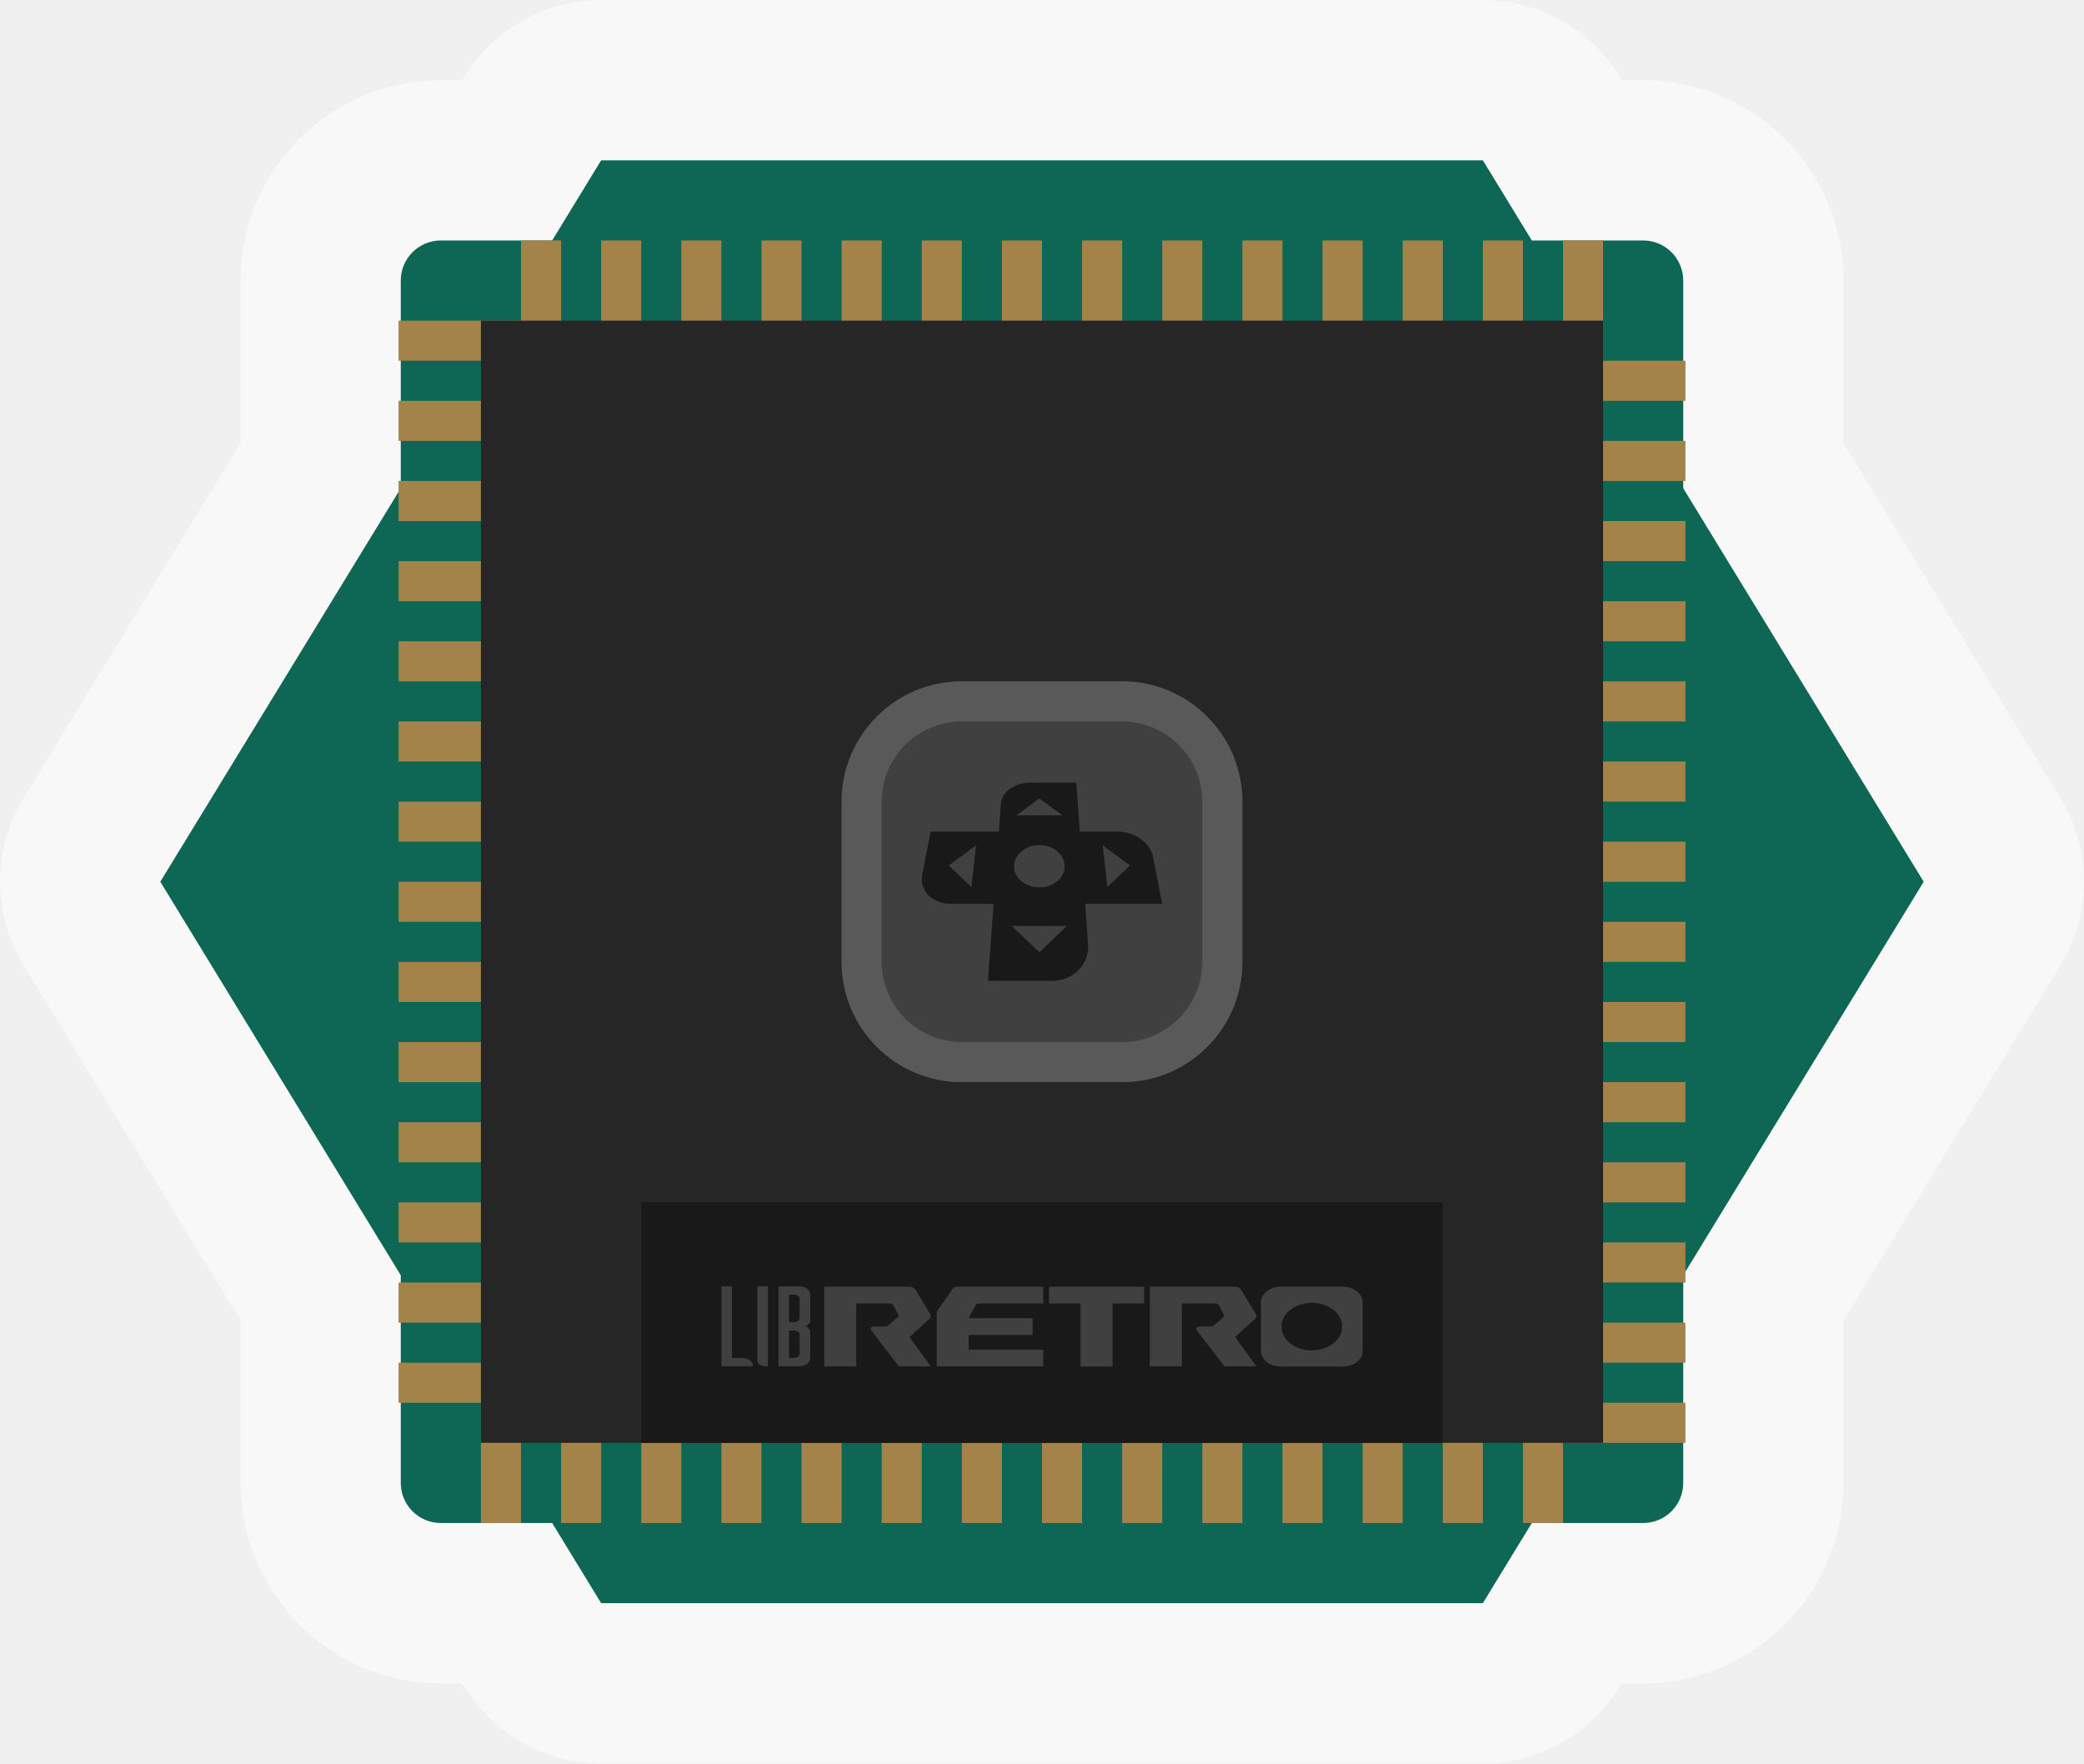
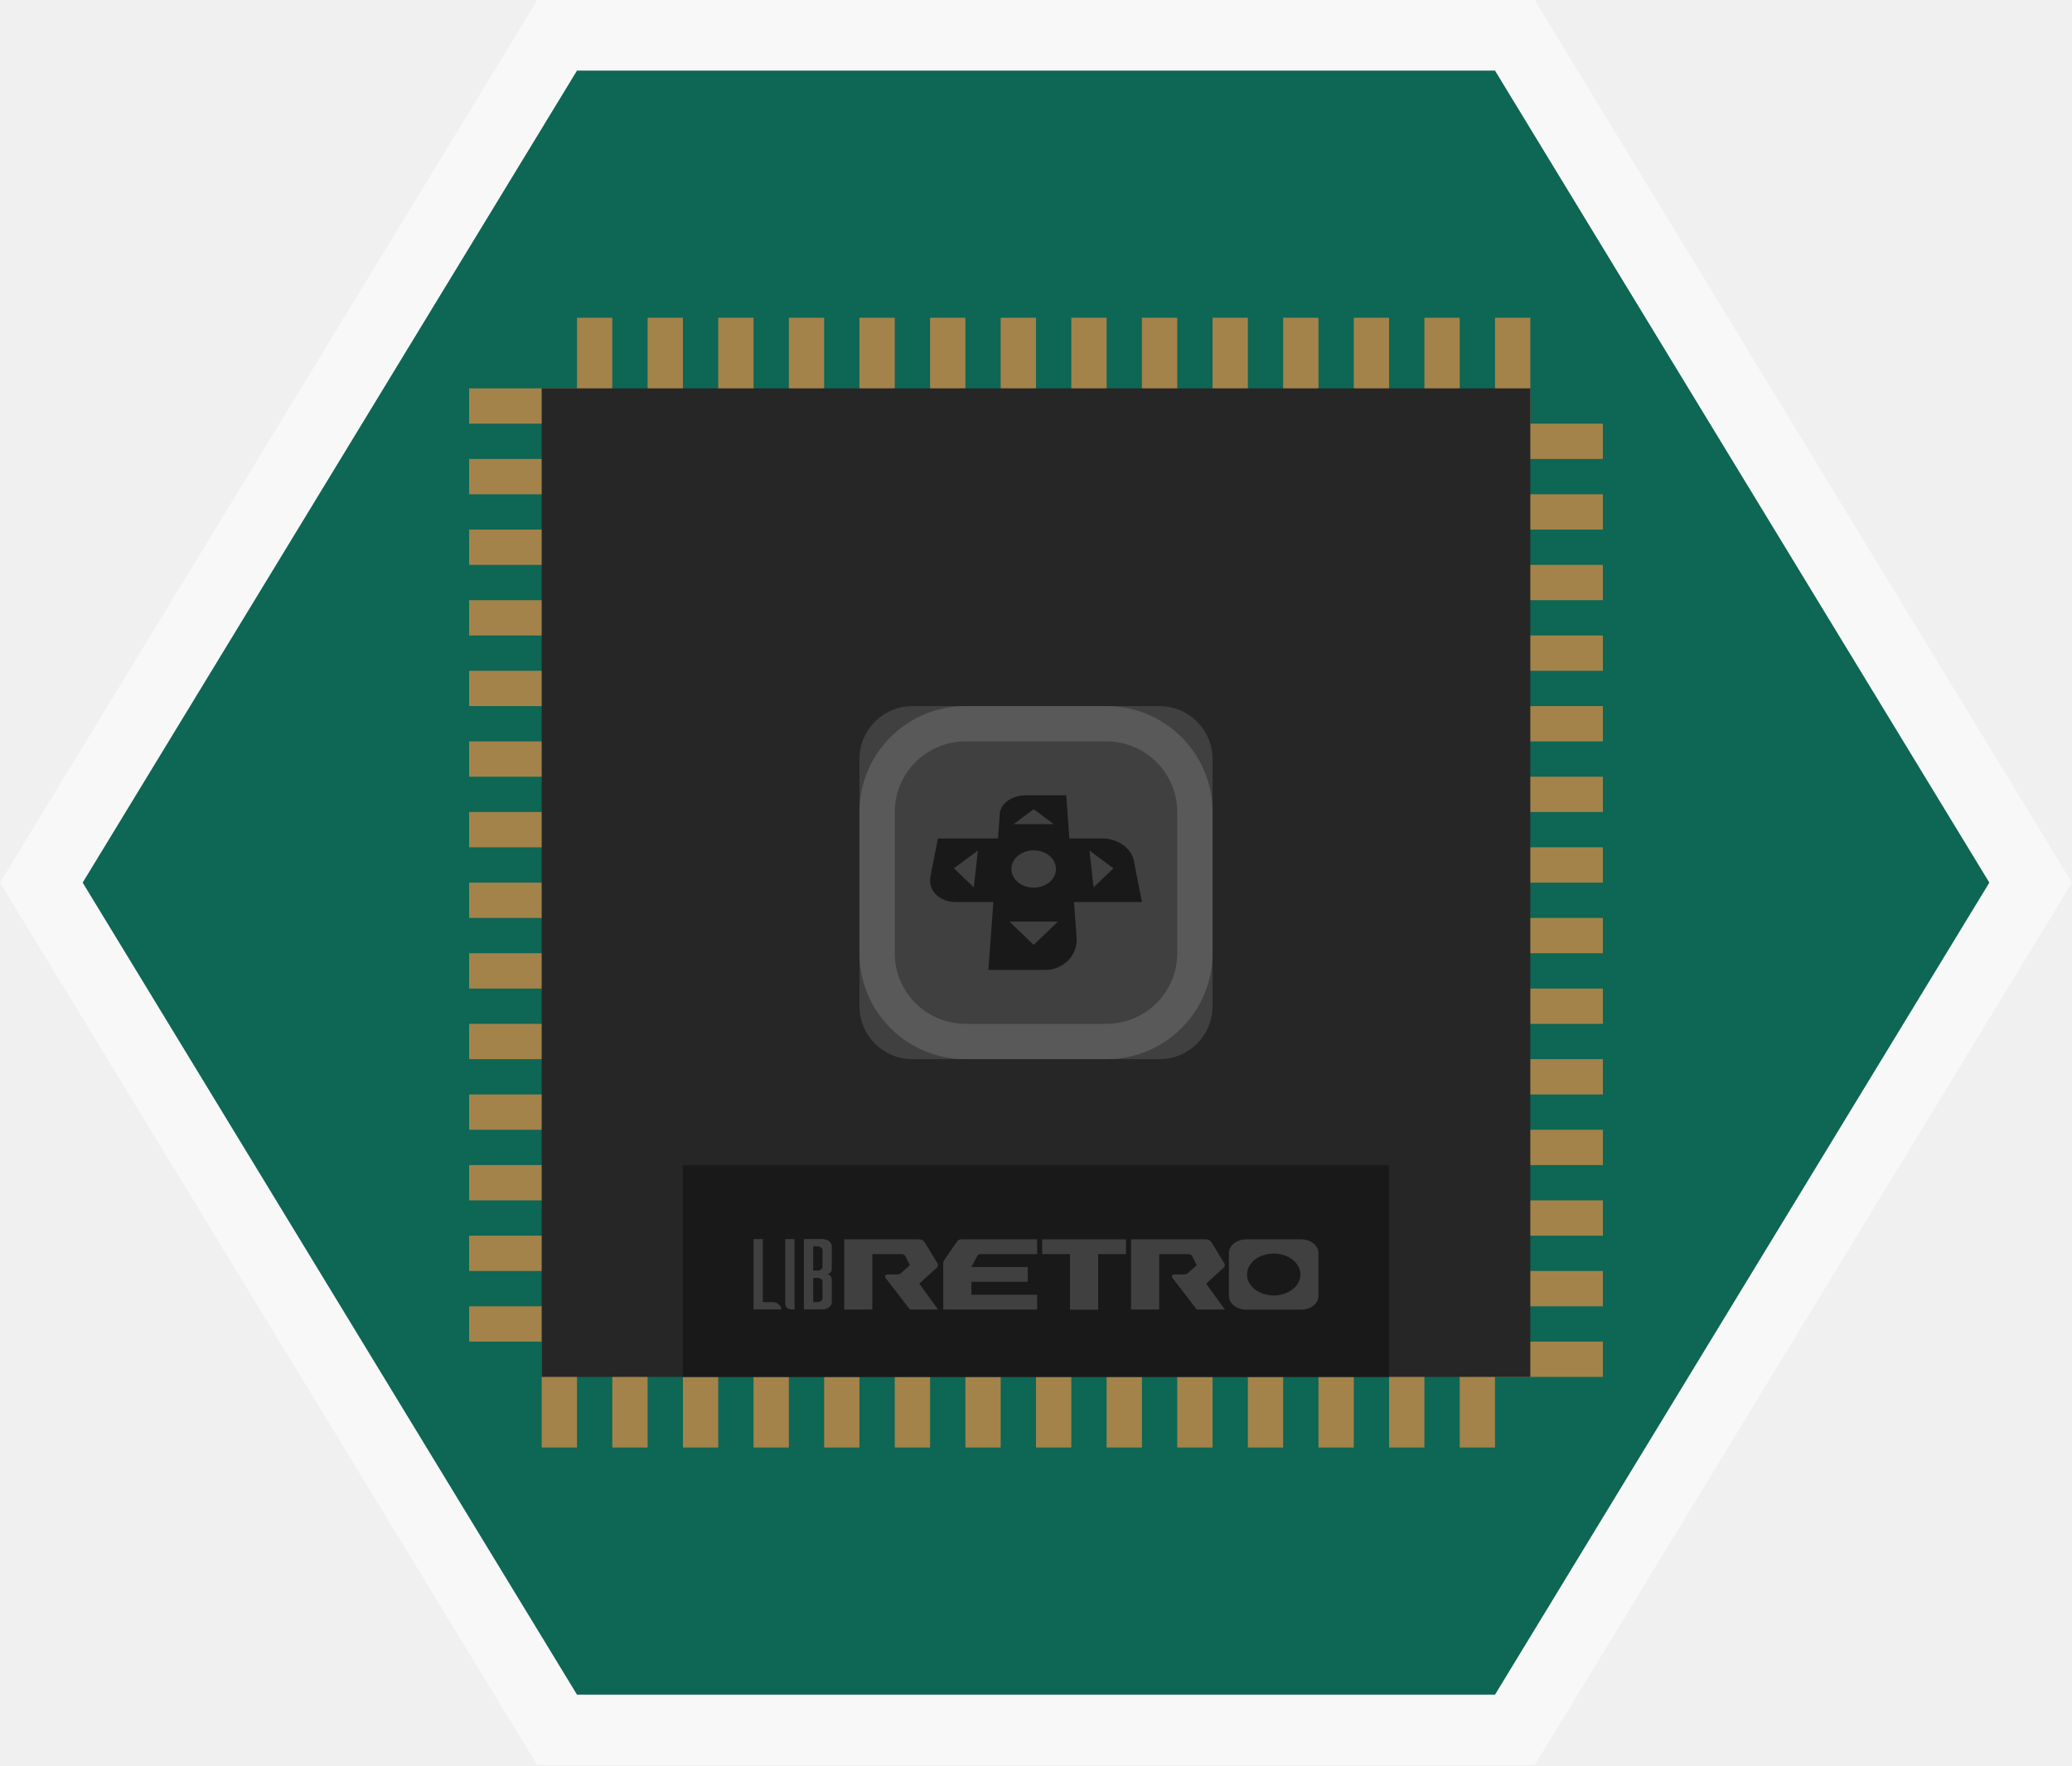
- <svg xmlns="http://www.w3.org/2000/svg" viewBox="0 0 138.666 117.333" height="117.333" width="138.666" xml:space="preserve" id="svg2" version="1.1">
+ <svg xmlns="http://www.w3.org/2000/svg" viewBox="0 0 312.974 266.667" height="266.667" width="312.974" xml:space="preserve" id="svg2" version="1.1">
  <defs id="defs6">
    <clipPath id="clipPath18" clipPathUnits="userSpaceOnUse">
      <path id="path16" d="M 0,256 H 256 V 0 H 0 Z" />
    </clipPath>
    <clipPath id="clipPath26" clipPathUnits="userSpaceOnUse">
-       <path id="path24" d="M 76,172 H 180 V 84 H 76 Z" />
+       <path id="path24" d="M 10.634,228 H 245.365 V 28 H 10.634 Z" />
+     </clipPath>
+     <clipPath id="clipPath160" clipPathUnits="userSpaceOnUse">
+       <path id="path158" d="M 0,256 H 256 V 0 H 0 Z" />
    </clipPath>
  </defs>
-   <g transform="matrix(1.333333,0,0,-1.333333,-101.3337,229.3333)" id="g10">
+   <g transform="matrix(1.333333,0,0,-1.333333,-14.17933,304)" id="g10">
    <g id="g12">
      <g clip-path="url(#clipPath18)" id="g14">
        <g id="g20">
          <g id="g22" />
          <g id="g34">
            <g style="opacity:0.5" id="g32" clip-path="url(#clipPath26)">
-               <g id="g30" transform="translate(150,172)">
-                 <path id="path28" style="fill:#ffffff;fill-opacity:1;fill-rule:nonzero;stroke:none" d="m 0,0 h -44 c -2.787,0 -5.373,-1.45 -6.826,-3.829 L -50.931,-4 H -52 c -5.514,0 -10,-4.486 -10,-10 v -8.113 l -10.826,-17.716 c -1.565,-2.56 -1.565,-5.781 0,-8.343 L -62,-65.888 V -74 c 0,-5.514 4.486,-10 10,-10 h 1.069 l 0.105,-0.172 C -49.373,-86.55 -46.787,-88 -44,-88 H 0 c 2.787,0 5.373,1.45 6.826,3.828 L 6.931,-84 H 8 c 5.514,0 10,4.486 10,10 v 8.112 l 10.826,17.716 c 1.566,2.562 1.566,5.783 0,8.343 L 18,-22.113 V -14 C 18,-8.486 13.514,-4 8,-4 H 6.931 L 6.826,-3.829 C 5.373,-1.45 2.787,0 0,0" />
+               <g id="g30" transform="translate(184.4961,228)">
+                 <path id="path28" style="fill:#ffffff;fill-opacity:1;fill-rule:nonzero;stroke:none" d="m 0,0 h -4.496 -104 -4.496 l -2.338,-3.84 -56,-92 -2.532,-4.16 2.532,-4.159 56,-92 2.338,-3.841 h 4.496 104 H 0 l 2.338,3.841 56,92 2.531,4.159 -2.531,4.16 -56,92 z" />
              </g>
            </g>
          </g>
        </g>
-         <g transform="translate(160,108.3633)" id="g36">
-           <path id="path38" style="fill:#0e6654;fill-opacity:1;fill-rule:nonzero;stroke:none" d="M 0,0 12,19.637 0,39.273 v 10.364 c 0,1.104 -0.896,2 -2,2 h -5.556 l -2.444,4 h -44 l -2.444,-4 H -62 c -1.104,0 -2,-0.896 -2,-2 V 39.273 L -76,19.637 -64,0 v -10.363 c 0,-1.105 0.896,-2 2,-2 h 5.556 l 2.444,-4 h 44 l 2.444,4 H -2 c 1.104,0 2,0.895 2,2 z" />
+       </g>
+     </g>
+     <g transform="translate(180,220)" id="g36">
+       <path id="path38" style="fill:#0e6654;fill-opacity:1;fill-rule:nonzero;stroke:none" d="m 0,0 h -104 l -56,-92 56,-92 H 0 l 56,92 z" />
+     </g>
+     <path id="path40" style="fill:#a3834a;fill-opacity:1;fill-rule:nonzero;stroke:none" d="m 80,176 h -4 v 16 h 4 z" />
+     <path id="path42" style="fill:#a3834a;fill-opacity:1;fill-rule:nonzero;stroke:none" d="m 88,176 h -4 v 16 h 4 z" />
+     <path id="path44" style="fill:#a3834a;fill-opacity:1;fill-rule:nonzero;stroke:none" d="m 96,176 h -4 v 16 h 4 z" />
+     <path id="path46" style="fill:#a3834a;fill-opacity:1;fill-rule:nonzero;stroke:none" d="m 104,176 h -4 v 16 h 4 z" />
+     <path id="path48" style="fill:#a3834a;fill-opacity:1;fill-rule:nonzero;stroke:none" d="m 112,176 h -4 v 16 h 4 z" />
+     <path id="path50" style="fill:#a3834a;fill-opacity:1;fill-rule:nonzero;stroke:none" d="m 120,176 h -4 v 16 h 4 z" />
+     <path id="path52" style="fill:#a3834a;fill-opacity:1;fill-rule:nonzero;stroke:none" d="m 128,176 h -4 v 16 h 4 z" />
+     <path id="path54" style="fill:#a3834a;fill-opacity:1;fill-rule:nonzero;stroke:none" d="m 136,176 h -4 v 16 h 4 z" />
+     <path id="path56" style="fill:#a3834a;fill-opacity:1;fill-rule:nonzero;stroke:none" d="m 144,176 h -4 v 16 h 4 z" />
+     <path id="path58" style="fill:#a3834a;fill-opacity:1;fill-rule:nonzero;stroke:none" d="m 152,176 h -4 v 16 h 4 z" />
+     <path id="path60" style="fill:#a3834a;fill-opacity:1;fill-rule:nonzero;stroke:none" d="m 160,176 h -4 v 16 h 4 z" />
+     <path id="path62" style="fill:#a3834a;fill-opacity:1;fill-rule:nonzero;stroke:none" d="m 168,176 h -4 v 16 h 4 z" />
+     <path id="path64" style="fill:#a3834a;fill-opacity:1;fill-rule:nonzero;stroke:none" d="m 176,176 h -4 v 16 h 4 z" />
+     <path id="path66" style="fill:#a3834a;fill-opacity:1;fill-rule:nonzero;stroke:none" d="m 184,176 h -4 v 16 h 4 z" />
+     <path id="path68" style="fill:#a3834a;fill-opacity:1;fill-rule:nonzero;stroke:none" d="m 76,64 h -4 v 16 h 4 z" />
+     <path id="path70" style="fill:#a3834a;fill-opacity:1;fill-rule:nonzero;stroke:none" d="m 84,64 h -4 v 16 h 4 z" />
+     <path id="path72" style="fill:#a3834a;fill-opacity:1;fill-rule:nonzero;stroke:none" d="m 92,64 h -4 v 16 h 4 z" />
+     <path id="path74" style="fill:#a3834a;fill-opacity:1;fill-rule:nonzero;stroke:none" d="m 100,64 h -4 v 16 h 4 z" />
+     <path id="path76" style="fill:#a3834a;fill-opacity:1;fill-rule:nonzero;stroke:none" d="m 108,64 h -4 v 16 h 4 z" />
+     <path id="path78" style="fill:#a3834a;fill-opacity:1;fill-rule:nonzero;stroke:none" d="m 116,64 h -4 v 16 h 4 z" />
+     <path id="path80" style="fill:#a3834a;fill-opacity:1;fill-rule:nonzero;stroke:none" d="m 124,64 h -4 v 16 h 4 z" />
+     <path id="path82" style="fill:#a3834a;fill-opacity:1;fill-rule:nonzero;stroke:none" d="m 132,64 h -4 v 16 h 4 z" />
+     <path id="path84" style="fill:#a3834a;fill-opacity:1;fill-rule:nonzero;stroke:none" d="m 140,64 h -4 v 16 h 4 z" />
+     <path id="path86" style="fill:#a3834a;fill-opacity:1;fill-rule:nonzero;stroke:none" d="m 148,64 h -4 v 16 h 4 z" />
+     <path id="path88" style="fill:#a3834a;fill-opacity:1;fill-rule:nonzero;stroke:none" d="m 156,64 h -4 v 16 h 4 z" />
+     <path id="path90" style="fill:#a3834a;fill-opacity:1;fill-rule:nonzero;stroke:none" d="m 164,64 h -4 v 16 h 4 z" />
+     <path id="path92" style="fill:#a3834a;fill-opacity:1;fill-rule:nonzero;stroke:none" d="m 172,64 h -4 v 16 h 4 z" />
+     <path id="path94" style="fill:#a3834a;fill-opacity:1;fill-rule:nonzero;stroke:none" d="m 180,64 h -4 v 16 h 4 z" />
+     <path id="path96" style="fill:#a3834a;fill-opacity:1;fill-rule:nonzero;stroke:none" d="m 176,180 h 16.221 v -4 H 176 Z" />
+     <path id="path98" style="fill:#a3834a;fill-opacity:1;fill-rule:nonzero;stroke:none" d="m 176,172 h 16.221 v -4 H 176 Z" />
+     <path id="path100" style="fill:#a3834a;fill-opacity:1;fill-rule:nonzero;stroke:none" d="m 176,164 h 16.221 v -4 H 176 Z" />
+     <path id="path102" style="fill:#a3834a;fill-opacity:1;fill-rule:nonzero;stroke:none" d="m 176,156 h 16.221 v -4 H 176 Z" />
+     <path id="path104" style="fill:#a3834a;fill-opacity:1;fill-rule:nonzero;stroke:none" d="m 176,148 h 16.221 v -4 H 176 Z" />
+     <path id="path106" style="fill:#a3834a;fill-opacity:1;fill-rule:nonzero;stroke:none" d="m 176,140 h 16.221 v -4 H 176 Z" />
+     <path id="path108" style="fill:#a3834a;fill-opacity:1;fill-rule:nonzero;stroke:none" d="m 176,132 h 16.221 v -4 H 176 Z" />
+     <path id="path110" style="fill:#a3834a;fill-opacity:1;fill-rule:nonzero;stroke:none" d="m 176,124 h 16.221 v -4 H 176 Z" />
+     <path id="path112" style="fill:#a3834a;fill-opacity:1;fill-rule:nonzero;stroke:none" d="m 176,116 h 16.221 v -4 H 176 Z" />
+     <path id="path114" style="fill:#a3834a;fill-opacity:1;fill-rule:nonzero;stroke:none" d="m 176,108 h 16.221 v -4 H 176 Z" />
+     <path id="path116" style="fill:#a3834a;fill-opacity:1;fill-rule:nonzero;stroke:none" d="m 176,100 h 16.221 V 96 H 176 Z" />
+     <path id="path118" style="fill:#a3834a;fill-opacity:1;fill-rule:nonzero;stroke:none" d="m 176,92 h 16.221 V 88 H 176 Z" />
+     <path id="path120" style="fill:#a3834a;fill-opacity:1;fill-rule:nonzero;stroke:none" d="m 176,84 h 16.221 V 80 H 176 Z" />
+     <path id="path122" style="fill:#a3834a;fill-opacity:1;fill-rule:nonzero;stroke:none" d="m 176,76 h 16.221 V 72 H 176 Z" />
+     <path id="path124" style="fill:#a3834a;fill-opacity:1;fill-rule:nonzero;stroke:none" d="M 63.779,184 H 80 v -4 H 63.779 Z" />
+     <path id="path126" style="fill:#a3834a;fill-opacity:1;fill-rule:nonzero;stroke:none" d="M 63.779,176 H 80 v -4 H 63.779 Z" />
+     <path id="path128" style="fill:#a3834a;fill-opacity:1;fill-rule:nonzero;stroke:none" d="M 63.779,168 H 80 v -4 H 63.779 Z" />
+     <path id="path130" style="fill:#a3834a;fill-opacity:1;fill-rule:nonzero;stroke:none" d="M 63.779,160 H 80 v -4 H 63.779 Z" />
+     <path id="path132" style="fill:#a3834a;fill-opacity:1;fill-rule:nonzero;stroke:none" d="M 63.779,152 H 80 v -4 H 63.779 Z" />
+     <path id="path134" style="fill:#a3834a;fill-opacity:1;fill-rule:nonzero;stroke:none" d="M 63.779,144 H 80 v -4 H 63.779 Z" />
+     <path id="path136" style="fill:#a3834a;fill-opacity:1;fill-rule:nonzero;stroke:none" d="M 63.779,136 H 80 v -4 H 63.779 Z" />
+     <path id="path138" style="fill:#a3834a;fill-opacity:1;fill-rule:nonzero;stroke:none" d="M 63.779,128 H 80 v -4 H 63.779 Z" />
+     <path id="path140" style="fill:#a3834a;fill-opacity:1;fill-rule:nonzero;stroke:none" d="M 63.779,120 H 80 v -4 H 63.779 Z" />
+     <path id="path142" style="fill:#a3834a;fill-opacity:1;fill-rule:nonzero;stroke:none" d="M 63.779,112 H 80 v -4 H 63.779 Z" />
+     <path id="path144" style="fill:#a3834a;fill-opacity:1;fill-rule:nonzero;stroke:none" d="M 63.779,104 H 80 v -4 H 63.779 Z" />
+     <path id="path146" style="fill:#a3834a;fill-opacity:1;fill-rule:nonzero;stroke:none" d="M 63.779,96 H 80 V 92 H 63.779 Z" />
+     <path id="path148" style="fill:#a3834a;fill-opacity:1;fill-rule:nonzero;stroke:none" d="M 63.779,88 H 80 V 84 H 63.779 Z" />
+     <path id="path150" style="fill:#a3834a;fill-opacity:1;fill-rule:nonzero;stroke:none" d="M 63.779,80 H 80 V 76 H 63.779 Z" />
+     <path id="path152" style="fill:#262626;fill-opacity:1;fill-rule:nonzero;stroke:none" d="M 184,72 H 72 v 112 h 112 z" />
+     <g id="g154">
+       <g clip-path="url(#clipPath160)" id="g156">
+         <g transform="translate(142,108)" id="g162">
+           <path id="path164" style="fill:#404040;fill-opacity:1;fill-rule:nonzero;stroke:none" d="m 0,0 h -28 c -3.313,0 -6,2.687 -6,6 v 28 c 0,3.313 2.687,6 6,6 H 0 c 3.313,0 6,-2.687 6,-6 V 6 C 6,2.687 3.313,0 0,0" />
        </g>
-         <path id="path40" style="fill:#a3834a;fill-opacity:1;fill-rule:nonzero;stroke:none" d="m 104,152 h -2 v 8 h 2 z" />
-         <path id="path42" style="fill:#a3834a;fill-opacity:1;fill-rule:nonzero;stroke:none" d="m 108,152 h -2 v 8 h 2 z" />
-         <path id="path44" style="fill:#a3834a;fill-opacity:1;fill-rule:nonzero;stroke:none" d="m 112,152 h -2 v 8 h 2 z" />
-         <path id="path46" style="fill:#a3834a;fill-opacity:1;fill-rule:nonzero;stroke:none" d="m 116,152 h -2 v 8 h 2 z" />
-         <path id="path48" style="fill:#a3834a;fill-opacity:1;fill-rule:nonzero;stroke:none" d="m 120,152 h -2 v 8 h 2 z" />
-         <path id="path50" style="fill:#a3834a;fill-opacity:1;fill-rule:nonzero;stroke:none" d="m 124,152 h -2 v 8 h 2 z" />
-         <path id="path52" style="fill:#a3834a;fill-opacity:1;fill-rule:nonzero;stroke:none" d="m 128,152 h -2 v 8 h 2 z" />
-         <path id="path54" style="fill:#a3834a;fill-opacity:1;fill-rule:nonzero;stroke:none" d="m 132,152 h -2 v 8 h 2 z" />
-         <path id="path56" style="fill:#a3834a;fill-opacity:1;fill-rule:nonzero;stroke:none" d="m 136,152 h -2 v 8 h 2 z" />
-         <path id="path58" style="fill:#a3834a;fill-opacity:1;fill-rule:nonzero;stroke:none" d="m 140,152 h -2 v 8 h 2 z" />
-         <path id="path60" style="fill:#a3834a;fill-opacity:1;fill-rule:nonzero;stroke:none" d="m 144,152 h -2 v 8 h 2 z" />
-         <path id="path62" style="fill:#a3834a;fill-opacity:1;fill-rule:nonzero;stroke:none" d="m 148,152 h -2 v 8 h 2 z" />
-         <path id="path64" style="fill:#a3834a;fill-opacity:1;fill-rule:nonzero;stroke:none" d="m 152,152 h -2 v 8 h 2 z" />
-         <path id="path66" style="fill:#a3834a;fill-opacity:1;fill-rule:nonzero;stroke:none" d="m 156,152 h -2 v 8 h 2 z" />
-         <path id="path68" style="fill:#a3834a;fill-opacity:1;fill-rule:nonzero;stroke:none" d="m 102,96 h -2 v 8 h 2 z" />
-         <path id="path70" style="fill:#a3834a;fill-opacity:1;fill-rule:nonzero;stroke:none" d="m 106,96 h -2 v 8 h 2 z" />
-         <path id="path72" style="fill:#a3834a;fill-opacity:1;fill-rule:nonzero;stroke:none" d="m 110,96 h -2 v 8 h 2 z" />
-         <path id="path74" style="fill:#a3834a;fill-opacity:1;fill-rule:nonzero;stroke:none" d="m 114,96 h -2 v 8 h 2 z" />
-         <path id="path76" style="fill:#a3834a;fill-opacity:1;fill-rule:nonzero;stroke:none" d="m 118,96 h -2 v 8 h 2 z" />
-         <path id="path78" style="fill:#a3834a;fill-opacity:1;fill-rule:nonzero;stroke:none" d="m 122,96 h -2 v 8 h 2 z" />
-         <path id="path80" style="fill:#a3834a;fill-opacity:1;fill-rule:nonzero;stroke:none" d="m 126,96 h -2 v 8 h 2 z" />
-         <path id="path82" style="fill:#a3834a;fill-opacity:1;fill-rule:nonzero;stroke:none" d="m 130,96 h -2 v 8 h 2 z" />
-         <path id="path84" style="fill:#a3834a;fill-opacity:1;fill-rule:nonzero;stroke:none" d="m 134,96 h -2 v 8 h 2 z" />
-         <path id="path86" style="fill:#a3834a;fill-opacity:1;fill-rule:nonzero;stroke:none" d="m 138,96 h -2 v 8 h 2 z" />
-         <path id="path88" style="fill:#a3834a;fill-opacity:1;fill-rule:nonzero;stroke:none" d="m 142,96 h -2 v 8 h 2 z" />
-         <path id="path90" style="fill:#a3834a;fill-opacity:1;fill-rule:nonzero;stroke:none" d="m 146,96 h -2 v 8 h 2 z" />
-         <path id="path92" style="fill:#a3834a;fill-opacity:1;fill-rule:nonzero;stroke:none" d="m 150,96 h -2 v 8 h 2 z" />
-         <path id="path94" style="fill:#a3834a;fill-opacity:1;fill-rule:nonzero;stroke:none" d="m 154,96 h -2 v 8 h 2 z" />
-         <path id="path96" style="fill:#a3834a;fill-opacity:1;fill-rule:nonzero;stroke:none" d="m 152,154 h 8.11 v -2 H 152 Z" />
-         <path id="path98" style="fill:#a3834a;fill-opacity:1;fill-rule:nonzero;stroke:none" d="m 152,150 h 8.11 v -2 H 152 Z" />
-         <path id="path100" style="fill:#a3834a;fill-opacity:1;fill-rule:nonzero;stroke:none" d="m 152,146 h 8.11 v -2 H 152 Z" />
-         <path id="path102" style="fill:#a3834a;fill-opacity:1;fill-rule:nonzero;stroke:none" d="m 152,142 h 8.11 v -2 H 152 Z" />
-         <path id="path104" style="fill:#a3834a;fill-opacity:1;fill-rule:nonzero;stroke:none" d="m 152,138 h 8.11 v -2 H 152 Z" />
-         <path id="path106" style="fill:#a3834a;fill-opacity:1;fill-rule:nonzero;stroke:none" d="m 152,134 h 8.11 v -2 H 152 Z" />
-         <path id="path108" style="fill:#a3834a;fill-opacity:1;fill-rule:nonzero;stroke:none" d="m 152,130 h 8.11 v -2 H 152 Z" />
-         <path id="path110" style="fill:#a3834a;fill-opacity:1;fill-rule:nonzero;stroke:none" d="m 152,126 h 8.11 v -2 H 152 Z" />
-         <path id="path112" style="fill:#a3834a;fill-opacity:1;fill-rule:nonzero;stroke:none" d="m 152,122 h 8.11 v -2 H 152 Z" />
-         <path id="path114" style="fill:#a3834a;fill-opacity:1;fill-rule:nonzero;stroke:none" d="m 152,118 h 8.11 v -2 H 152 Z" />
-         <path id="path116" style="fill:#a3834a;fill-opacity:1;fill-rule:nonzero;stroke:none" d="m 152,114 h 8.11 v -2 H 152 Z" />
-         <path id="path118" style="fill:#a3834a;fill-opacity:1;fill-rule:nonzero;stroke:none" d="m 152,110 h 8.11 v -2 H 152 Z" />
-         <path id="path120" style="fill:#a3834a;fill-opacity:1;fill-rule:nonzero;stroke:none" d="m 152,106 h 8.11 v -2 H 152 Z" />
-         <path id="path122" style="fill:#a3834a;fill-opacity:1;fill-rule:nonzero;stroke:none" d="m 152,102 h 8.11 v -2 H 152 Z" />
-         <path id="path124" style="fill:#a3834a;fill-opacity:1;fill-rule:nonzero;stroke:none" d="M 95.89,156 H 104 v -2 h -8.11 z" />
-         <path id="path126" style="fill:#a3834a;fill-opacity:1;fill-rule:nonzero;stroke:none" d="M 95.89,152 H 104 v -2 h -8.11 z" />
-         <path id="path128" style="fill:#a3834a;fill-opacity:1;fill-rule:nonzero;stroke:none" d="M 95.89,148 H 104 v -2 h -8.11 z" />
-         <path id="path130" style="fill:#a3834a;fill-opacity:1;fill-rule:nonzero;stroke:none" d="M 95.89,144 H 104 v -2 h -8.11 z" />
-         <path id="path132" style="fill:#a3834a;fill-opacity:1;fill-rule:nonzero;stroke:none" d="M 95.89,140 H 104 v -2 h -8.11 z" />
-         <path id="path134" style="fill:#a3834a;fill-opacity:1;fill-rule:nonzero;stroke:none" d="M 95.89,136 H 104 v -2 h -8.11 z" />
-         <path id="path136" style="fill:#a3834a;fill-opacity:1;fill-rule:nonzero;stroke:none" d="M 95.89,132 H 104 v -2 h -8.11 z" />
-         <path id="path138" style="fill:#a3834a;fill-opacity:1;fill-rule:nonzero;stroke:none" d="M 95.89,128 H 104 v -2 h -8.11 z" />
-         <path id="path140" style="fill:#a3834a;fill-opacity:1;fill-rule:nonzero;stroke:none" d="M 95.89,124 H 104 v -2 h -8.11 z" />
-         <path id="path142" style="fill:#a3834a;fill-opacity:1;fill-rule:nonzero;stroke:none" d="M 95.89,120 H 104 v -2 h -8.11 z" />
-         <path id="path144" style="fill:#a3834a;fill-opacity:1;fill-rule:nonzero;stroke:none" d="M 95.89,116 H 104 v -2 h -8.11 z" />
-         <path id="path146" style="fill:#a3834a;fill-opacity:1;fill-rule:nonzero;stroke:none" d="M 95.89,112 H 104 v -2 h -8.11 z" />
-         <path id="path148" style="fill:#a3834a;fill-opacity:1;fill-rule:nonzero;stroke:none" d="M 95.89,108 H 104 v -2 h -8.11 z" />
-         <path id="path150" style="fill:#a3834a;fill-opacity:1;fill-rule:nonzero;stroke:none" d="M 95.89,104 H 104 v -2 h -8.11 z" />
-         <path id="path152" style="fill:#262626;fill-opacity:1;fill-rule:nonzero;stroke:none" d="m 156,100 h -56 v 56 h 56 z" />
-         <g transform="translate(132,118)" id="g154">
-           <path id="path156" style="fill:#404040;fill-opacity:1;fill-rule:nonzero;stroke:none" d="m 0,0 h -8 c -3.313,0 -6,2.687 -6,6 v 8 c 0,3.313 2.687,6 6,6 h 8 c 3.313,0 6,-2.687 6,-6 V 6 C 6,2.687 3.313,0 0,0" />
+         <g transform="translate(136,148)" id="g166">
+           <path id="path168" style="fill:#595959;fill-opacity:1;fill-rule:nonzero;stroke:none" d="m 0,0 h -16 c -6.627,0 -12,-5.373 -12,-12 v -16 c 0,-6.627 5.373,-12 12,-12 H 0 c 6.627,0 12,5.373 12,12 v 16 C 12,-5.373 6.627,0 0,0 m 0,-4 c 4.411,0 8,-3.589 8,-8 v -16 c 0,-4.411 -3.589,-8 -8,-8 h -16 c -4.411,0 -8,3.589 -8,8 v 16 c 0,4.411 3.589,8 8,8 H 0" />
        </g>
-         <g transform="translate(132,138)" id="g158">
-           <path id="path160" style="fill:#595959;fill-opacity:1;fill-rule:nonzero;stroke:none" d="m 0,0 h -8 c -3.313,0 -6,-2.687 -6,-6 v -8 c 0,-3.313 2.687,-6 6,-6 h 8 c 3.313,0 6,2.687 6,6 v 8 C 6,-2.687 3.313,0 0,0 m 0,-2 c 2.206,0 4,-1.794 4,-4 v -8 c 0,-2.206 -1.794,-4 -4,-4 h -8 c -2.206,0 -4,1.794 -4,4 v 8 c 0,2.206 1.794,4 4,4 h 8" />
+         <path id="path170" style="fill:#191919;fill-opacity:1;fill-rule:nonzero;stroke:none" d="M 167.98,72 H 88 v 24 h 79.98 z" />
+         <g transform="translate(99.5938,87.6172)" id="g172">
+           <path id="path174" style="fill:#404040;fill-opacity:1;fill-rule:nonzero;stroke:none" d="M 0,0 H 1.054 V -7.972 H 0.743 C 0.333,-7.972 0,-7.711 0,-7.39 Z" />
        </g>
-         <path id="path162" style="fill:#191919;fill-opacity:1;fill-rule:nonzero;stroke:none" d="M 147.99,100 H 108 v 12 h 39.99 z" />
-         <g transform="translate(113.7969,107.8086)" id="g164">
-           <path id="path166" style="fill:#404040;fill-opacity:1;fill-rule:nonzero;stroke:none" d="M 0,0 H 0.527 V -3.986 H 0.372 C 0.167,-3.986 0,-3.855 0,-3.694 Z" />
+         <g transform="translate(102.7583,80.4717)" id="g176">
+           <path id="path178" style="fill:#404040;fill-opacity:1;fill-rule:nonzero;stroke:none" d="M 0,0 H 0.497 C 0.804,0 1.054,0.195 1.054,0.437 V 2.31 c 0,0.241 -0.25,0.436 -0.557,0.436 H 0 Z m 0,3.572 h 0.497 c 0.307,0 0.557,0.197 0.557,0.438 v 1.873 c 0,0.241 -0.25,0.436 -0.557,0.436 H 0 Z M -1.054,7.146 H 1.054 C 1.348,7.146 1.597,7.065 1.801,6.905 2.005,6.745 2.107,6.55 2.107,6.319 V 3.796 C 2.107,3.603 2.062,3.463 1.972,3.377 1.881,3.291 1.77,3.219 1.637,3.159 1.77,3.122 1.881,3.052 1.972,2.947 2.062,2.843 2.107,2.668 2.107,2.423 V 0 c 0,-0.231 -0.102,-0.427 -0.306,-0.587 -0.204,-0.16 -0.453,-0.239 -0.747,-0.239 h -2.108 z" />
        </g>
-         <g transform="translate(115.3794,104.2354)" id="g168">
-           <path id="path170" style="fill:#404040;fill-opacity:1;fill-rule:nonzero;stroke:none" d="m 0,0 h 0.248 c 0.154,0 0.279,0.099 0.279,0.219 v 0.936 c 0,0.12 -0.125,0.219 -0.279,0.219 H 0 Z m 0,1.787 h 0.248 c 0.154,0 0.279,0.098 0.279,0.218 V 2.941 C 0.527,3.063 0.402,3.16 0.248,3.16 H 0 Z M -0.527,3.573 H 0.527 C 0.673,3.573 0.798,3.533 0.9,3.453 1.002,3.373 1.053,3.275 1.053,3.16 V 1.898 C 1.053,1.802 1.031,1.731 0.986,1.689 0.94,1.646 0.885,1.61 0.818,1.58 0.885,1.562 0.94,1.526 0.986,1.475 1.031,1.422 1.053,1.335 1.053,1.212 V 0 c 0,-0.115 -0.051,-0.213 -0.153,-0.293 -0.102,-0.08 -0.227,-0.12 -0.373,-0.12 h -1.054 z" />
+         <g transform="translate(106.2695,87.585)" id="g180">
+           <path id="path182" style="fill:#404040;fill-opacity:1;fill-rule:nonzero;stroke:none" d="m 0,0 h 8.509 c 0.265,0 0.487,-0.14 0.664,-0.419 l 1.396,-2.302 0.067,-0.209 -0.067,-0.209 -2.06,-1.883 2.127,-2.929 H 7.445 l -2.778,3.61 c -0.123,0.16 0.024,0.365 0.263,0.365 h 1.053 c 0.177,0 0.31,0.035 0.398,0.105 l 1.064,0.941 -0.531,1.046 c -0.089,0.14 -0.222,0.21 -0.399,0.21 H 3.191 V -7.951 H 0 Z" />
        </g>
-         <g transform="translate(117.1348,107.792)" id="g172">
-           <path id="path174" style="fill:#404040;fill-opacity:1;fill-rule:nonzero;stroke:none" d="M 0,0 H 4.254 C 4.387,0 4.498,-0.069 4.587,-0.209 L 5.285,-1.359 5.318,-1.464 5.285,-1.569 4.254,-2.511 5.318,-3.976 H 3.723 L 2.334,-2.17 c -0.062,0.08 0.012,0.183 0.131,0.183 h 0.526 c 0.089,0 0.155,0.017 0.2,0.051 l 0.532,0.472 -0.266,0.523 c -0.045,0.07 -0.111,0.104 -0.2,0.104 H 1.595 V -3.976 H 0 Z" />
+         <g transform="translate(138.7666,87.585)" id="g184">
+           <path id="path186" style="fill:#404040;fill-opacity:1;fill-rule:nonzero;stroke:none" d="m 0,0 h 8.509 c 0.265,0 0.487,-0.14 0.664,-0.419 l 1.396,-2.302 0.067,-0.209 -0.067,-0.209 -2.06,-1.883 2.127,-2.929 H 7.444 l -2.777,3.61 c -0.123,0.16 0.024,0.365 0.263,0.365 h 1.052 c 0.177,0 0.311,0.035 0.399,0.105 l 1.063,0.941 -0.531,1.046 c -0.089,0.14 -0.222,0.21 -0.399,0.21 H 3.19 V -7.951 H 0 Z" />
        </g>
-         <g transform="translate(133.3828,107.792)" id="g176">
-           <path id="path178" style="fill:#404040;fill-opacity:1;fill-rule:nonzero;stroke:none" d="M 0,0 H 4.255 C 4.388,0 4.498,-0.069 4.587,-0.209 L 5.285,-1.359 5.318,-1.464 5.285,-1.569 4.255,-2.511 5.318,-3.976 H 3.723 L 2.334,-2.17 c -0.062,0.08 0.012,0.183 0.132,0.183 h 0.525 c 0.089,0 0.155,0.017 0.2,0.051 l 0.532,0.472 -0.266,0.523 c -0.044,0.07 -0.111,0.104 -0.199,0.104 H 1.596 V -3.976 H 0 Z" />
+         <g transform="translate(154.9307,81.2266)" id="g188">
+           <path id="path190" style="fill:#404040;fill-opacity:1;fill-rule:nonzero;stroke:none" d="m 0,0 c -1.672,0 -3.026,1.063 -3.026,2.374 0,1.312 1.354,2.374 3.026,2.374 1.672,0 3.026,-1.062 3.026,-2.374 C 3.026,1.063 1.672,0 0,0 m 3.102,6.358 h -6.204 c -1.087,0 -1.977,-0.698 -1.977,-1.55 v -4.867 c 0,-0.852 0.89,-1.55 1.977,-1.55 h 6.204 c 1.087,0 1.967,0.698 1.967,1.55 v 4.867 c 0,0.852 -0.88,1.55 -1.967,1.55" />
        </g>
-         <g transform="translate(141.4658,104.6133)" id="g180">
-           <path id="path182" style="fill:#404040;fill-opacity:1;fill-rule:nonzero;stroke:none" d="m 0,0 c -0.836,0 -1.514,0.531 -1.514,1.187 0,0.656 0.678,1.187 1.514,1.187 0.835,0 1.513,-0.531 1.513,-1.187 C 1.513,0.531 0.835,0 0,0 M 1.551,3.179 H -1.552 C -2.095,3.179 -2.54,2.83 -2.54,2.403 v -2.432 c 0,-0.427 0.445,-0.776 0.988,-0.776 h 3.103 c 0.543,0 0.983,0.349 0.983,0.776 v 2.432 c 0,0.427 -0.44,0.776 -0.983,0.776" />
+         <g transform="translate(99.1602,79.6523)" id="g192">
+           <path id="path194" style="fill:#404040;fill-opacity:1;fill-rule:nonzero;stroke:none" d="m 0,0 c -0.012,0.224 -0.118,0.417 -0.319,0.579 -0.19,0.161 -0.435,0.24 -0.734,0.24 H -1.054 -1.062 -2.107 V 7.965 H -3.16 V -0.007 H 0 L -0.009,0 Z" />
        </g>
-         <g transform="translate(113.5801,103.8262)" id="g184">
-           <path id="path186" style="fill:#404040;fill-opacity:1;fill-rule:nonzero;stroke:none" d="M 0,0 C -0.006,0.112 -0.059,0.208 -0.16,0.289 -0.254,0.37 -0.377,0.41 -0.527,0.409 -0.528,0.409 -0.53,0.41 -0.531,0.41 V 0.409 H -1.053 V 3.982 H -1.58 V -0.004 H 0 L -0.005,0 Z" />
+         <g transform="translate(120.6821,82.7725)" id="g196">
+           <path id="path198" style="fill:#404040;fill-opacity:1;fill-rule:nonzero;stroke:none" d="M 0,0 H 6.381 V 1.674 H 0 l 0.665,1.255 c 0.088,0.139 0.221,0.21 0.398,0.21 h 6.382 v 1.673 h -8.509 c -0.266,0 -0.443,-0.07 -0.532,-0.208 L -3.058,2.511 C -3.146,2.371 -3.191,2.231 -3.191,2.092 V -3.139 H 7.445 v 1.674 H 0 Z" />
        </g>
-         <g transform="translate(124.3408,105.3857)" id="g188">
-           <path id="path190" style="fill:#404040;fill-opacity:1;fill-rule:nonzero;stroke:none" d="M 0,0 H 3.191 V 0.837 H 0 l 0.333,0.628 c 0.044,0.07 0.11,0.104 0.199,0.104 h 3.191 v 0.837 h -4.255 c -0.133,0 -0.221,-0.034 -0.265,-0.104 L -1.529,1.256 C -1.573,1.186 -1.595,1.116 -1.595,1.047 v -2.616 h 5.318 v 0.837 H 0 Z" />
+         <g transform="translate(138.2764,87.585)" id="g200">
+           <path id="path202" style="fill:#404040;fill-opacity:1;fill-rule:nonzero;stroke:none" d="m 0,0 v 0 h -3.234 -3.191 -3.15 v -1.674 h 3.15 v -6.294 h 3.191 v 6.294 h 3.15 V 0 Z" />
        </g>
-         <g transform="translate(133.1377,107.792)" id="g192">
-           <path id="path194" style="fill:#404040;fill-opacity:1;fill-rule:nonzero;stroke:none" d="m 0,0 v 0 h -1.616 -1.596 -1.575 v -0.837 h 1.575 v -3.146 h 1.596 v 3.146 h 1.574 V 0 Z" />
-         </g>
-         <g transform="translate(131.2617,127.731)" id="g196">
-           <path id="path198" style="fill:#191919;fill-opacity:1;fill-rule:nonzero;stroke:none" d="M 0,0 -0.232,2.086 1.125,1.08 Z m -3.393,-0.014 c -0.723,0 -1.288,0.499 -1.262,1.094 0.025,0.571 0.589,1.018 1.262,1.018 0.672,0 1.237,-0.447 1.261,-1.018 0.026,-0.595 -0.538,-1.094 -1.261,-1.094 m 0,-3.241 -1.374,1.318 h 2.747 z m 0,7.682 1.139,-0.844 H -4.533 Z M -6.786,0 -7.912,1.08 -6.554,2.086 Z m 5.414,2.77 -0.179,2.445 H -3.85 c -0.765,0 -1.419,-0.453 -1.462,-1.036 L -5.415,2.77 h -3.404 l -0.42,-2.142 c -0.154,-0.788 0.484,-1.459 1.432,-1.459 h 2.129 l -0.28,-3.846 h 3.201 c 1.066,0 1.867,0.843 1.795,1.829 l -0.147,2.017 H 2.738 L 2.278,1.518 C 2.14,2.223 1.352,2.77 0.513,2.77 Z" />
+         <g transform="translate(134.5225,127.4614)" id="g204">
+           <path id="path206" style="fill:#191919;fill-opacity:1;fill-rule:nonzero;stroke:none" d="M 0,0 -0.465,4.172 2.252,2.16 Z m -6.786,-0.028 c -1.444,0 -2.574,0.999 -2.523,2.188 0.049,1.143 1.179,2.037 2.523,2.037 1.347,0 2.474,-0.894 2.524,-2.037 0.051,-1.189 -1.078,-2.188 -2.524,-2.188 m 0,-6.483 -2.747,2.636 h 5.496 z m 0,15.365 2.28,-1.688 H -9.065 Z M -13.571,0 l -2.251,2.16 2.716,2.012 z M -2.743,5.54 -3.1,10.431 h -4.599 c -1.531,0 -2.838,-0.908 -2.923,-2.073 L -10.828,5.54 h -6.809 l -0.839,-4.283 c -0.309,-1.576 0.966,-2.917 2.864,-2.917 h 4.258 l -0.562,-7.694 h 6.402 c 2.131,0 3.736,1.687 3.592,3.657 L -2.217,-1.66 H 5.478 L 4.557,3.036 C 4.28,4.446 2.705,5.54 1.025,5.54 Z" />
        </g>
      </g>
    </g>
  </g>
</svg>
